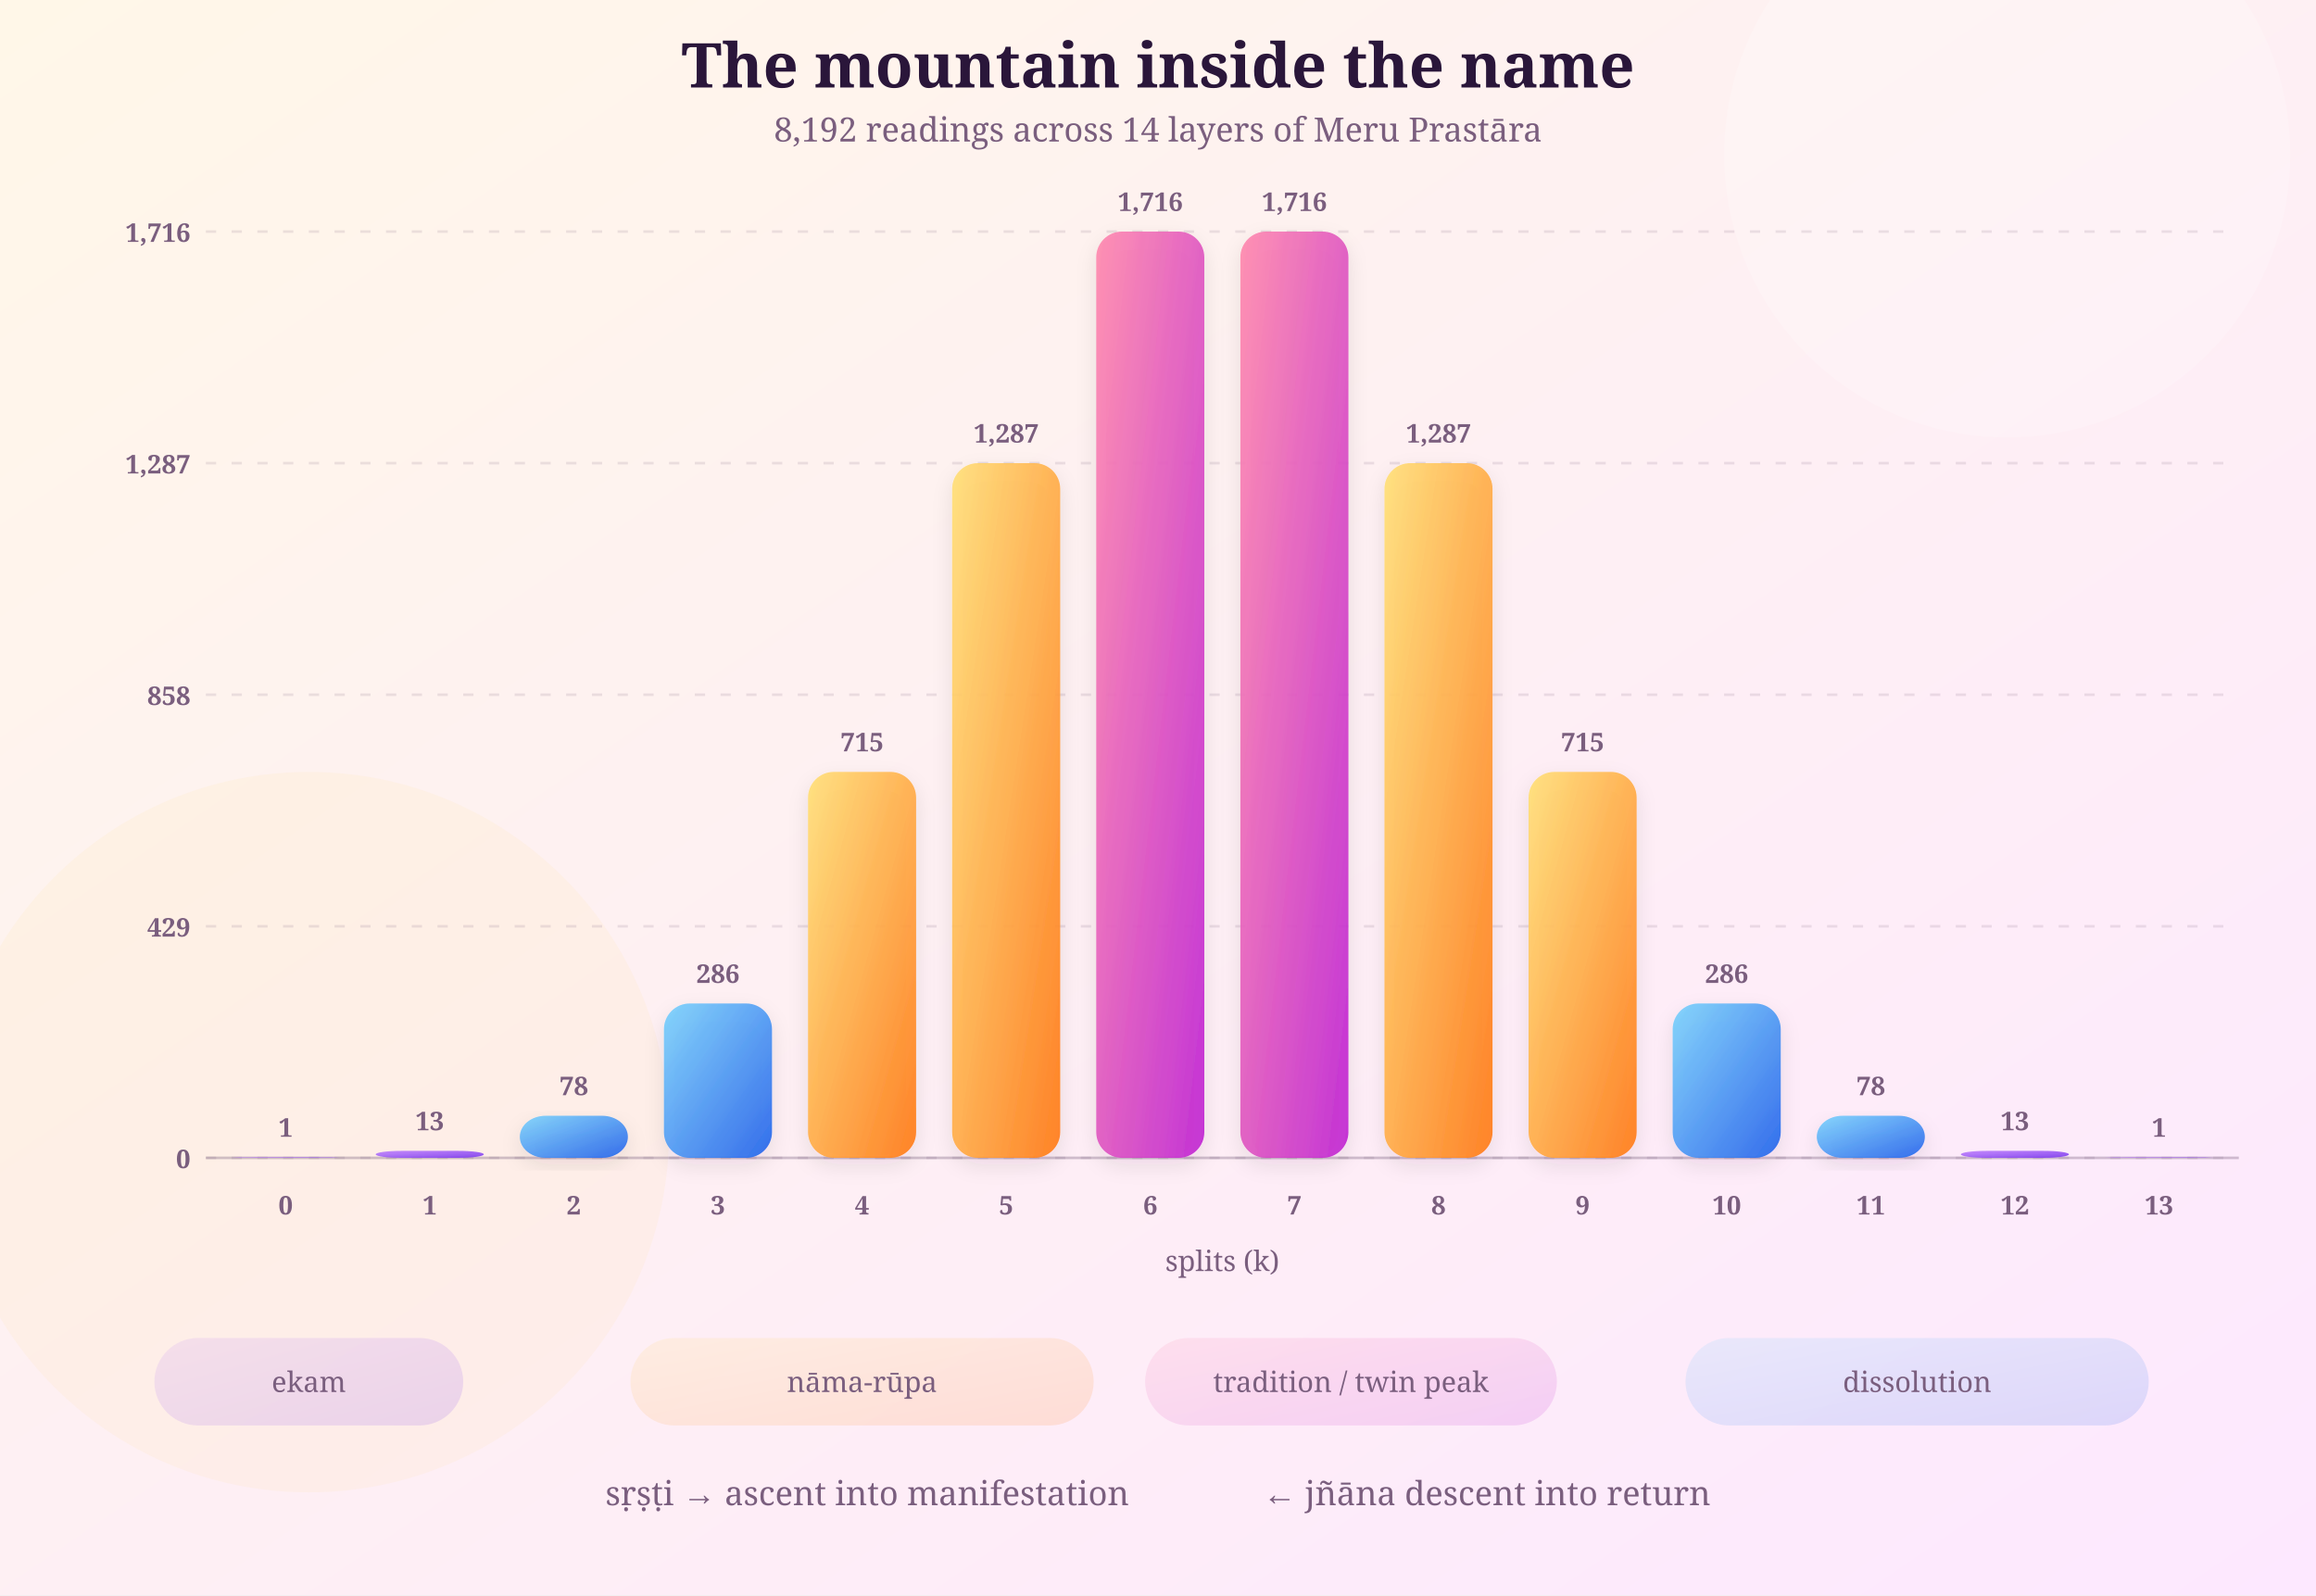
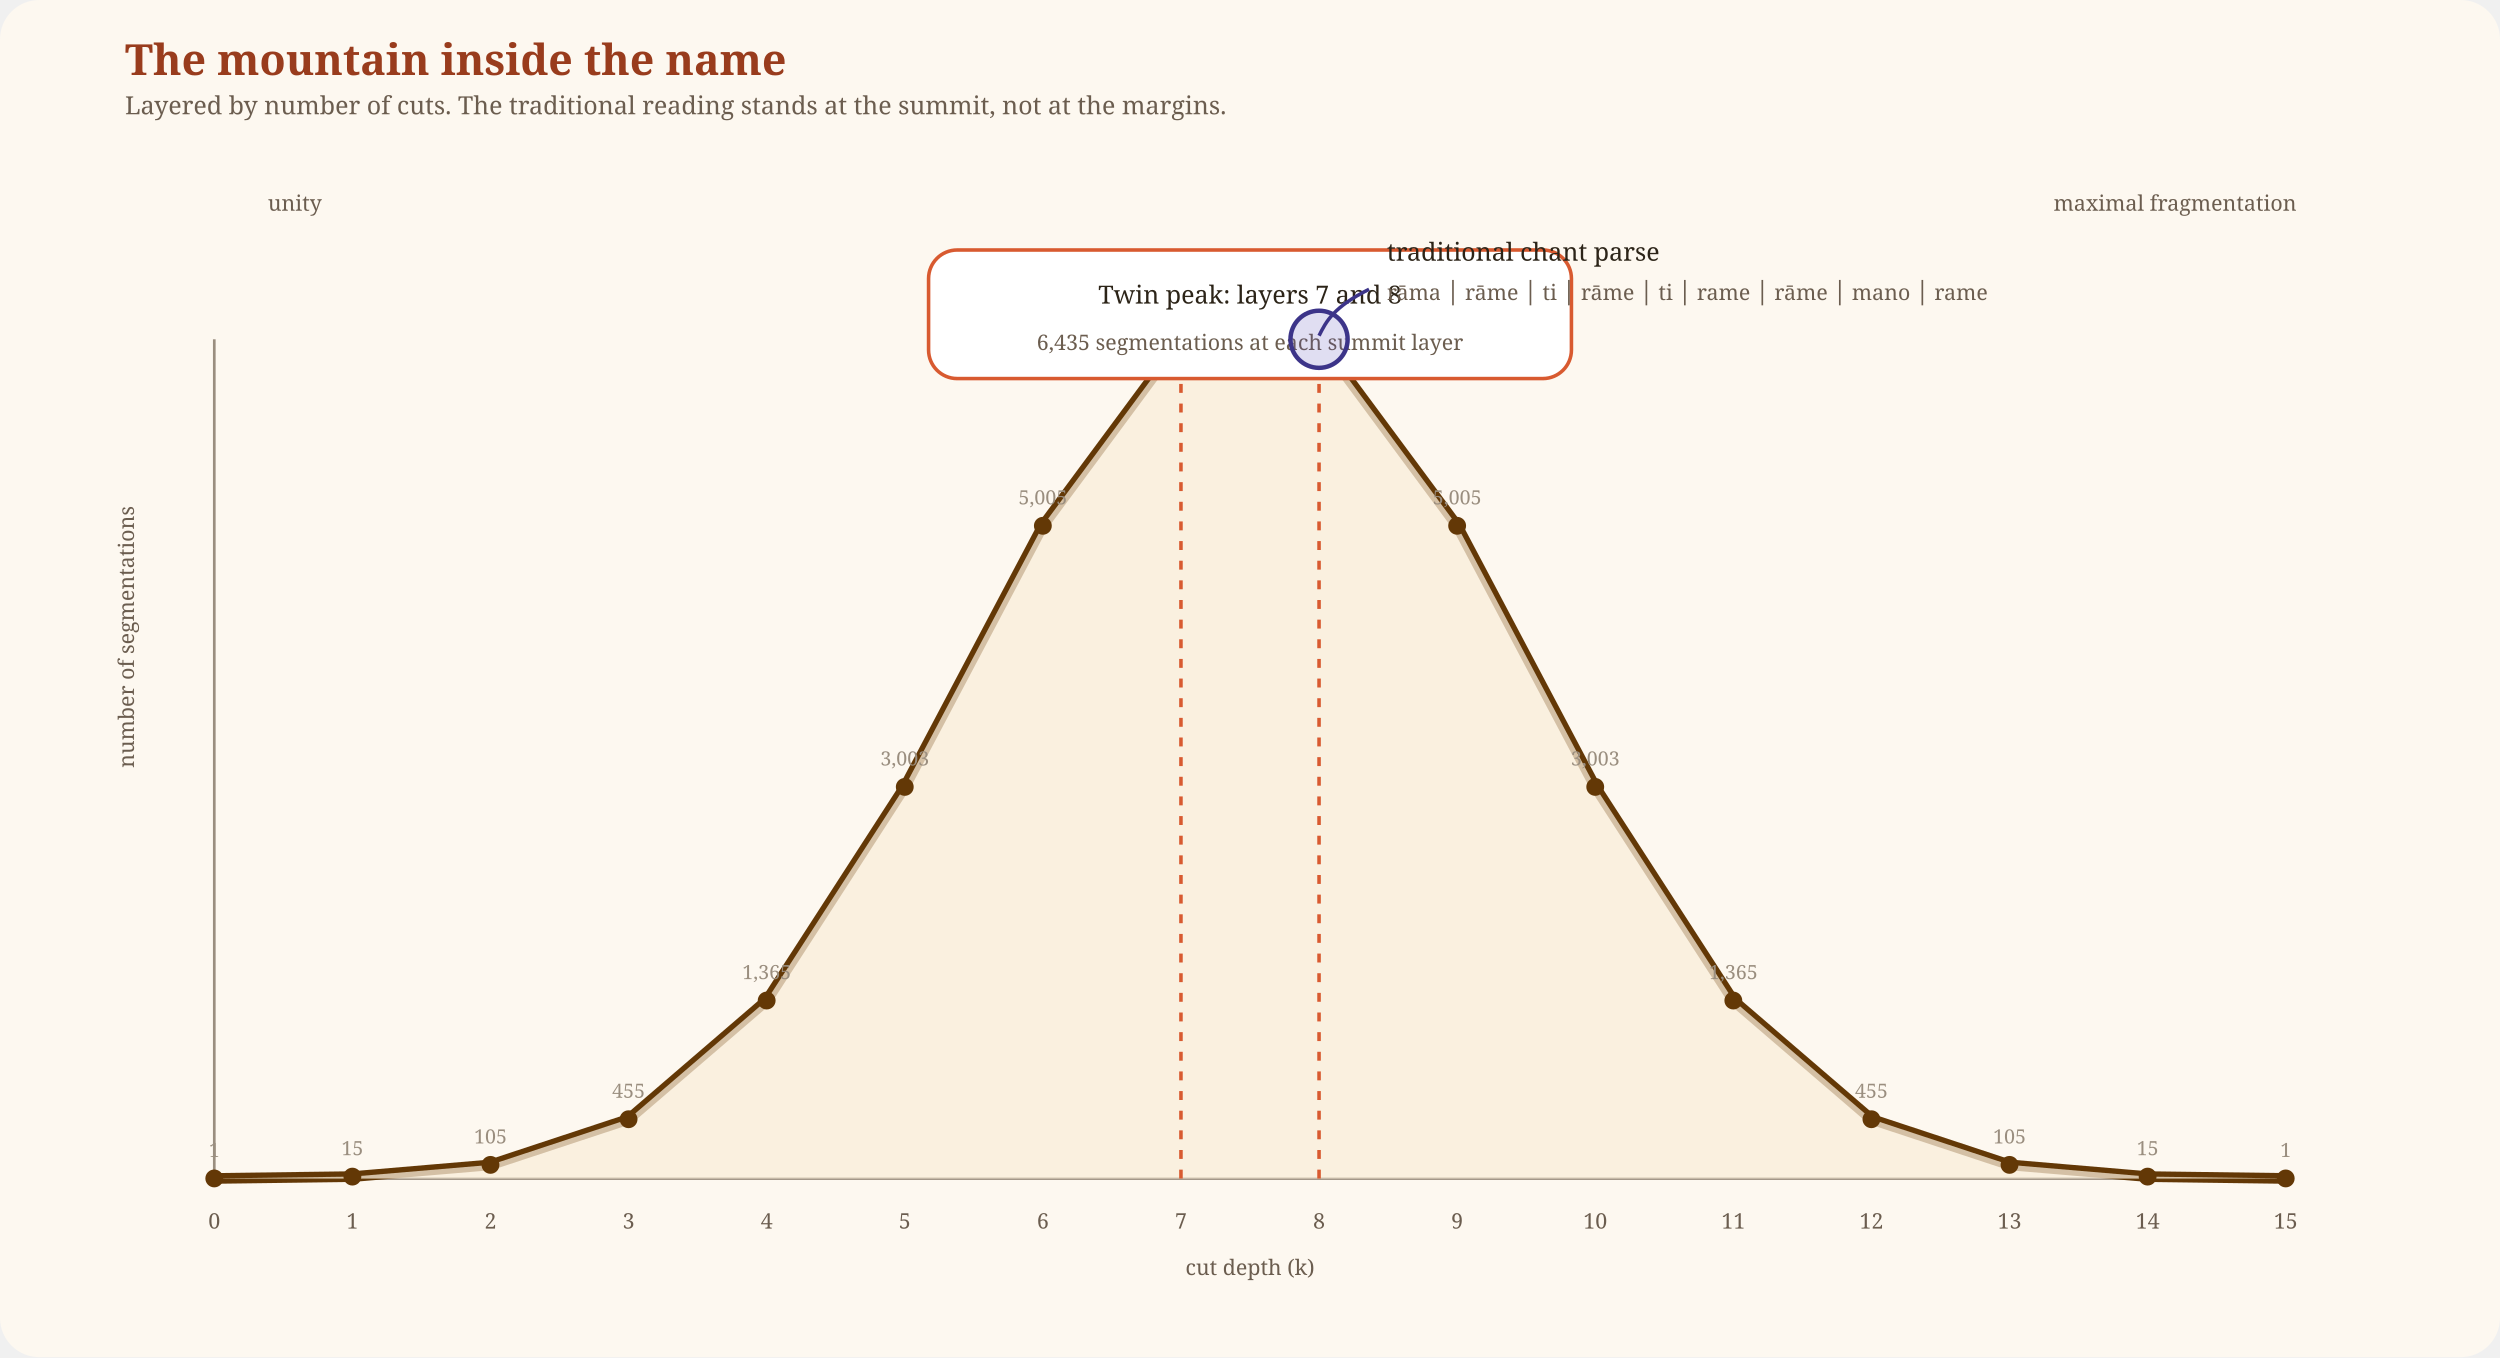
- <svg xmlns="http://www.w3.org/2000/svg" width="100%" viewBox="0 0 900 620">
+ <svg xmlns="http://www.w3.org/2000/svg" width="1400" height="760" viewBox="0 0 1400 760" fill="none">
  <defs>
-     <linearGradient id="bgGrad" x1="0" y1="0" x2="1" y2="1">
-       <stop offset="0%" stop-color="#FFF7E8" />
-       <stop offset="100%" stop-color="#FDE8FF" />
-     </linearGradient>
-     <linearGradient id="goldGrad" x1="0" y1="0" x2="1" y2="1">
-       <stop offset="0%" stop-color="#FFE07A" />
-       <stop offset="100%" stop-color="#FF7A18" />
-     </linearGradient>
-     <linearGradient id="roseGrad" x1="0" y1="0" x2="1" y2="1">
-       <stop offset="0%" stop-color="#FF8AAE" />
-       <stop offset="100%" stop-color="#C026D3" />
-     </linearGradient>
-     <linearGradient id="violetGrad" x1="0" y1="0" x2="1" y2="1">
-       <stop offset="0%" stop-color="#C084FC" />
-       <stop offset="100%" stop-color="#7C3AED" />
-     </linearGradient>
-     <linearGradient id="tealGrad" x1="0" y1="0" x2="1" y2="1">
-       <stop offset="0%" stop-color="#7DD3FC" />
-       <stop offset="100%" stop-color="#2563EB" />
-     </linearGradient>
-     <filter id="shadow" x="-20%" y="-20%" width="140%" height="140%">
-       <feDropShadow dx="0" dy="6" stdDeviation="8" flood-color="#2A163A" flood-opacity="0.12" />
-     </filter>
-     <filter id="softShadow" x="-30%" y="-30%" width="160%" height="160%">
-       <feDropShadow dx="0" dy="0" stdDeviation="10" flood-color="#FFD36A" flood-opacity="0.18" />
-       <feDropShadow dx="0" dy="3" stdDeviation="4" flood-color="#2A163A" flood-opacity="0.10" />
-     </filter>
    <style>
-     text { font-family: "Noto Serif", Georgia, "Times New Roman", serif; }
-     .title { font-size: 24px; font-weight: 800; fill: #2A163A; }
-     .subtitle { font-size: 13px; font-weight: 500; fill: #7A5E7E; }
-     .label { font-size: 13px; font-weight: 700; fill: #2A163A; }
-     .small { font-size: 11px; font-weight: 500; fill: #7A5E7E; }
-     .tiny { font-size: 10px; font-weight: 600; fill: #7A5E7E; }
-     .num { font-size: 13px; font-weight: 800; fill: #2A163A; }
-   </style>
+         .title { font: 600 24px "Cormorant Garamond", Georgia, serif; fill: #993C1D; }
+         .subtitle { font: 500 14px "Cormorant Garamond", Georgia, serif; fill: #6B5D4F; }
+         .label { font: 500 14px "Cormorant Garamond", Georgia, serif; fill: #2C2418; }
+         .small { font: 500 12px "Cormorant Garamond", Georgia, serif; fill: #6B5D4F; }
+         .tiny { font: 500 11px "Cormorant Garamond", Georgia, serif; fill: #9A8E7F; }
+         .mono { font: 500 12px "SF Mono","Fira Code",monospace; fill: #2C2418; }
+         .monoSmall { font: 500 11px "SF Mono","Fira Code",monospace; fill: #6B5D4F; }
+         .dev { font: 500 16px "Noto Sans Devanagari","Devanagari Sangam MN",serif; fill: #2C2418; }
+       </style>
  </defs>
-   <rect x="0" y="0" width="100%" height="100%" fill="url(#bgGrad)" />
-   <circle cx="780" cy="60" r="110" fill="#FFFFFF" opacity="0.18" />
-   <circle cx="120" cy="440" r="140" fill="#FFD36A" opacity="0.08" />
-   <text class="title" x="450.0" y="34" text-anchor="middle">The mountain inside the name</text>
-   <text class="subtitle" x="450.0" y="55" text-anchor="middle">8,192 readings across 14 layers of Meru Prastāra</text>
-   <g transform="translate(90,90)">
-     <line x1="-10" y1="360" x2="780" y2="360" stroke="#7A5E7E" stroke-opacity="0.15" stroke-dasharray="4 6" />
-     <text class="tiny" x="-16" y="364" text-anchor="end">0</text>
-     <line x1="-10" y1="270.0" x2="780" y2="270.0" stroke="#7A5E7E" stroke-opacity="0.15" stroke-dasharray="4 6" />
-     <text class="tiny" x="-16" y="274.0" text-anchor="end">429</text>
-     <line x1="-10" y1="180.0" x2="780" y2="180.0" stroke="#7A5E7E" stroke-opacity="0.15" stroke-dasharray="4 6" />
-     <text class="tiny" x="-16" y="184.0" text-anchor="end">858</text>
-     <line x1="-10" y1="90.0" x2="780" y2="90.0" stroke="#7A5E7E" stroke-opacity="0.15" stroke-dasharray="4 6" />
-     <text class="tiny" x="-16" y="94.0" text-anchor="end">1,287</text>
-     <line x1="-10" y1="0" x2="780" y2="0" stroke="#7A5E7E" stroke-opacity="0.15" stroke-dasharray="4 6" />
-     <text class="tiny" x="-16" y="4" text-anchor="end">1,716</text>
-     <line x1="-10" y1="360" x2="780" y2="360" stroke="#7A5E7E" stroke-opacity="0.35" />
-     <g filter="url(#softShadow)">
-       <rect x="0" y="359.79" width="42" height="0.21" rx="10" fill="url(#violetGrad)" opacity="0.92" />
-     </g>
-     <text class="tiny" x="21.0" y="351.79" text-anchor="middle">1</text>
-     <text class="tiny" x="21.0" y="382" text-anchor="middle">0</text>
-     <g filter="url(#softShadow)">
-       <rect x="56" y="357.273" width="42" height="2.727" rx="10" fill="url(#violetGrad)" opacity="0.92" />
-     </g>
-     <text class="tiny" x="77.0" y="349.273" text-anchor="middle">13</text>
-     <text class="tiny" x="77.0" y="382" text-anchor="middle">1</text>
-     <g filter="url(#softShadow)">
-       <rect x="112" y="343.636" width="42" height="16.364" rx="10" fill="url(#tealGrad)" opacity="0.92" />
-     </g>
-     <text class="tiny" x="133.0" y="335.636" text-anchor="middle">78</text>
-     <text class="tiny" x="133.0" y="382" text-anchor="middle">2</text>
-     <g filter="url(#softShadow)">
-       <rect x="168" y="300.0" width="42" height="60.0" rx="10" fill="url(#tealGrad)" opacity="0.92" />
-     </g>
-     <text class="tiny" x="189.0" y="292.0" text-anchor="middle">286</text>
-     <text class="tiny" x="189.0" y="382" text-anchor="middle">3</text>
-     <g filter="url(#softShadow)">
-       <rect x="224" y="210.0" width="42" height="150.0" rx="10" fill="url(#goldGrad)" opacity="0.92" />
-     </g>
-     <text class="tiny" x="245.0" y="202.0" text-anchor="middle">715</text>
-     <text class="tiny" x="245.0" y="382" text-anchor="middle">4</text>
-     <g filter="url(#softShadow)">
-       <rect x="280" y="90.0" width="42" height="270.0" rx="10" fill="url(#goldGrad)" opacity="0.92" />
-     </g>
-     <text class="tiny" x="301.0" y="82.0" text-anchor="middle">1,287</text>
-     <text class="tiny" x="301.0" y="382" text-anchor="middle">5</text>
-     <g filter="url(#softShadow)">
-       <rect x="336" y="0.0" width="42" height="360.0" rx="10" fill="url(#roseGrad)" opacity="0.92" />
-     </g>
-     <text class="tiny" x="357.0" y="-8.0" text-anchor="middle">1,716</text>
-     <text class="tiny" x="357.0" y="382" text-anchor="middle">6</text>
-     <g filter="url(#softShadow)">
-       <rect x="392" y="0.0" width="42" height="360.0" rx="10" fill="url(#roseGrad)" opacity="0.92" />
-     </g>
-     <text class="tiny" x="413.0" y="-8.0" text-anchor="middle">1,716</text>
-     <text class="tiny" x="413.0" y="382" text-anchor="middle">7</text>
-     <g filter="url(#softShadow)">
-       <rect x="448" y="90.0" width="42" height="270.0" rx="10" fill="url(#goldGrad)" opacity="0.92" />
-     </g>
-     <text class="tiny" x="469.0" y="82.0" text-anchor="middle">1,287</text>
-     <text class="tiny" x="469.0" y="382" text-anchor="middle">8</text>
-     <g filter="url(#softShadow)">
-       <rect x="504" y="210.0" width="42" height="150.0" rx="10" fill="url(#goldGrad)" opacity="0.92" />
-     </g>
-     <text class="tiny" x="525.0" y="202.0" text-anchor="middle">715</text>
-     <text class="tiny" x="525.0" y="382" text-anchor="middle">9</text>
-     <g filter="url(#softShadow)">
-       <rect x="560" y="300.0" width="42" height="60.0" rx="10" fill="url(#tealGrad)" opacity="0.92" />
-     </g>
-     <text class="tiny" x="581.0" y="292.0" text-anchor="middle">286</text>
-     <text class="tiny" x="581.0" y="382" text-anchor="middle">10</text>
-     <g filter="url(#softShadow)">
-       <rect x="616" y="343.636" width="42" height="16.364" rx="10" fill="url(#tealGrad)" opacity="0.92" />
-     </g>
-     <text class="tiny" x="637.0" y="335.636" text-anchor="middle">78</text>
-     <text class="tiny" x="637.0" y="382" text-anchor="middle">11</text>
-     <g filter="url(#softShadow)">
-       <rect x="672" y="357.273" width="42" height="2.727" rx="10" fill="url(#violetGrad)" opacity="0.92" />
-     </g>
-     <text class="tiny" x="693.0" y="349.273" text-anchor="middle">13</text>
-     <text class="tiny" x="693.0" y="382" text-anchor="middle">12</text>
-     <g filter="url(#softShadow)">
-       <rect x="728" y="359.79" width="42" height="0.21" rx="10" fill="url(#violetGrad)" opacity="0.92" />
-     </g>
-     <text class="tiny" x="749.0" y="351.79" text-anchor="middle">1</text>
-     <text class="tiny" x="749.0" y="382" text-anchor="middle">13</text>
-     <text class="small" x="385.0" y="404" text-anchor="middle">splits (k)</text>
-   </g>
-   <g transform="translate(60,520)">
-     <rect x="0" y="0" width="120" height="34" rx="17" fill="url(#violetGrad)" opacity="0.15" />
-     <text class="small" x="60" y="21" text-anchor="middle">ekam</text>
-     <rect x="185" y="0" width="180" height="34" rx="17" fill="url(#goldGrad)" opacity="0.15" />
-     <text class="small" x="275" y="21" text-anchor="middle">nāma-rūpa</text>
-     <rect x="385" y="0" width="160" height="34" rx="17" fill="url(#roseGrad)" opacity="0.15" />
-     <text class="small" x="465" y="21" text-anchor="middle">tradition / twin peak</text>
-     <rect x="595" y="0" width="180" height="34" rx="17" fill="url(#tealGrad)" opacity="0.15" />
-     <text class="small" x="685" y="21" text-anchor="middle">dissolution</text>
-   </g>
-   <text class="subtitle" x="450.0" y="585" text-anchor="middle">sṛṣṭi → ascent into manifestation    ← jñāna descent into return</text>
+   <rect width="1400" height="760" rx="22" fill="#FDF8F0" />
+   <text x="70" y="42" class="title">The mountain inside the name</text>
+   <text x="70" y="64" class="subtitle">Layered by number of cuts. The traditional reading stands at the summit, not at the margins.</text>
+   <line x1="120" y1="660" x2="1280" y2="660" stroke="#9A8E7F" stroke-width="1.5" />
+   <line x1="120" y1="660" x2="120" y2="190" stroke="#9A8E7F" stroke-width="1.5" />
+   <polyline points="120.0,659.927 197.333,658.904 274.667,652.331 352.0,626.768 429.333,560.303 506.667,440.667 584.0,294.444 661.333,190.0 738.667,190.0 816.0,294.444 893.333,440.667 970.667,560.303 1048.0,626.768 1125.333,652.331 1202.667,658.904 1280.0,659.927" fill="none" stroke="#633806" stroke-width="6" stroke-linejoin="round" stroke-linecap="round" />
+   <polygon points="120,660 120.0,659.927 197.333,658.904 274.667,652.331 352.0,626.768 429.333,560.303 506.667,440.667 584.0,294.444 661.333,190.0 738.667,190.0 816.0,294.444 893.333,440.667 970.667,560.303 1048.0,626.768 1125.333,652.331 1202.667,658.904 1280.0,659.927 1280,660" fill="#FAEEDA" opacity="0.75" />
+   <circle cx="120.0" cy="659.927" r="5" fill="#633806" />
+   <text x="120.0" y="688" text-anchor="middle" class="small">0</text>
+   <text x="120.0" y="647.927" text-anchor="middle" class="tiny">1</text>
+   <circle cx="197.333" cy="658.904" r="5" fill="#633806" />
+   <text x="197.333" y="688" text-anchor="middle" class="small">1</text>
+   <text x="197.333" y="646.904" text-anchor="middle" class="tiny">15</text>
+   <circle cx="274.667" cy="652.331" r="5" fill="#633806" />
+   <text x="274.667" y="688" text-anchor="middle" class="small">2</text>
+   <text x="274.667" y="640.331" text-anchor="middle" class="tiny">105</text>
+   <circle cx="352.0" cy="626.768" r="5" fill="#633806" />
+   <text x="352.0" y="688" text-anchor="middle" class="small">3</text>
+   <text x="352.0" y="614.768" text-anchor="middle" class="tiny">455</text>
+   <circle cx="429.333" cy="560.303" r="5" fill="#633806" />
+   <text x="429.333" y="688" text-anchor="middle" class="small">4</text>
+   <text x="429.333" y="548.303" text-anchor="middle" class="tiny">1,365</text>
+   <circle cx="506.667" cy="440.667" r="5" fill="#633806" />
+   <text x="506.667" y="688" text-anchor="middle" class="small">5</text>
+   <text x="506.667" y="428.667" text-anchor="middle" class="tiny">3,003</text>
+   <circle cx="584.0" cy="294.444" r="5" fill="#633806" />
+   <text x="584.0" y="688" text-anchor="middle" class="small">6</text>
+   <text x="584.0" y="282.444" text-anchor="middle" class="tiny">5,005</text>
+   <circle cx="661.333" cy="190.0" r="8" fill="#D85A30" />
+   <text x="661.333" y="688" text-anchor="middle" class="small">7</text>
+   <text x="661.333" y="178.0" text-anchor="middle" class="tiny">6,435</text>
+   <circle cx="738.667" cy="190.0" r="8" fill="#D85A30" />
+   <text x="738.667" y="688" text-anchor="middle" class="small">8</text>
+   <text x="738.667" y="178.0" text-anchor="middle" class="tiny">6,435</text>
+   <circle cx="816.0" cy="294.444" r="5" fill="#633806" />
+   <text x="816.0" y="688" text-anchor="middle" class="small">9</text>
+   <text x="816.0" y="282.444" text-anchor="middle" class="tiny">5,005</text>
+   <circle cx="893.333" cy="440.667" r="5" fill="#633806" />
+   <text x="893.333" y="688" text-anchor="middle" class="small">10</text>
+   <text x="893.333" y="428.667" text-anchor="middle" class="tiny">3,003</text>
+   <circle cx="970.667" cy="560.303" r="5" fill="#633806" />
+   <text x="970.667" y="688" text-anchor="middle" class="small">11</text>
+   <text x="970.667" y="548.303" text-anchor="middle" class="tiny">1,365</text>
+   <circle cx="1048.0" cy="626.768" r="5" fill="#633806" />
+   <text x="1048.0" y="688" text-anchor="middle" class="small">12</text>
+   <text x="1048.0" y="614.768" text-anchor="middle" class="tiny">455</text>
+   <circle cx="1125.333" cy="652.331" r="5" fill="#633806" />
+   <text x="1125.333" y="688" text-anchor="middle" class="small">13</text>
+   <text x="1125.333" y="640.331" text-anchor="middle" class="tiny">105</text>
+   <circle cx="1202.667" cy="658.904" r="5" fill="#633806" />
+   <text x="1202.667" y="688" text-anchor="middle" class="small">14</text>
+   <text x="1202.667" y="646.904" text-anchor="middle" class="tiny">15</text>
+   <circle cx="1280.0" cy="659.927" r="5" fill="#633806" />
+   <text x="1280.0" y="688" text-anchor="middle" class="small">15</text>
+   <text x="1280.0" y="647.927" text-anchor="middle" class="tiny">1</text>
+   <line x1="661.333" y1="660" x2="661.333" y2="172.0" stroke="#D85A30" stroke-dasharray="5 6" stroke-width="2" />
+   <line x1="738.667" y1="660" x2="738.667" y2="172.0" stroke="#D85A30" stroke-dasharray="5 6" stroke-width="2" />
+   <rect x="520" y="140" width="360" height="72" rx="16" fill="#FFFFFF" stroke="#D85A30" stroke-width="2" />
+   <text x="700" y="170" text-anchor="middle" class="label">Twin peak: layers 7 and 8</text>
+   <text x="700" y="196" text-anchor="middle" class="small">6,435 segmentations at each summit layer</text>
+   <circle cx="738.667" cy="190.0" r="16" fill="#534AB7" fill-opacity="0.18" stroke="#3C3489" stroke-width="2.5" />
+   <text x="776.667" y="146.0" class="label">traditional chant parse</text>
+   <text x="776.667" y="168.0" class="small">rāma │ rāme │ ti │ rāme │ ti │ rame │ rāme │ mano │ rame</text>
+   <path d="M766.667,162.0 C746.667,172.0 742.667,180.0 738.667,188.0" stroke="#3C3489" stroke-width="2" fill="none" />
+   <text x="150" y="118" class="small">unity</text>
+   <text x="1150" y="118" class="small">maximal fragmentation</text>
+   <text x="75" y="430" transform="rotate(-90,75,430)" class="small">number of segmentations</text>
+   <text x="700.0" y="714" text-anchor="middle" class="small">cut depth (k)</text>
</svg>
